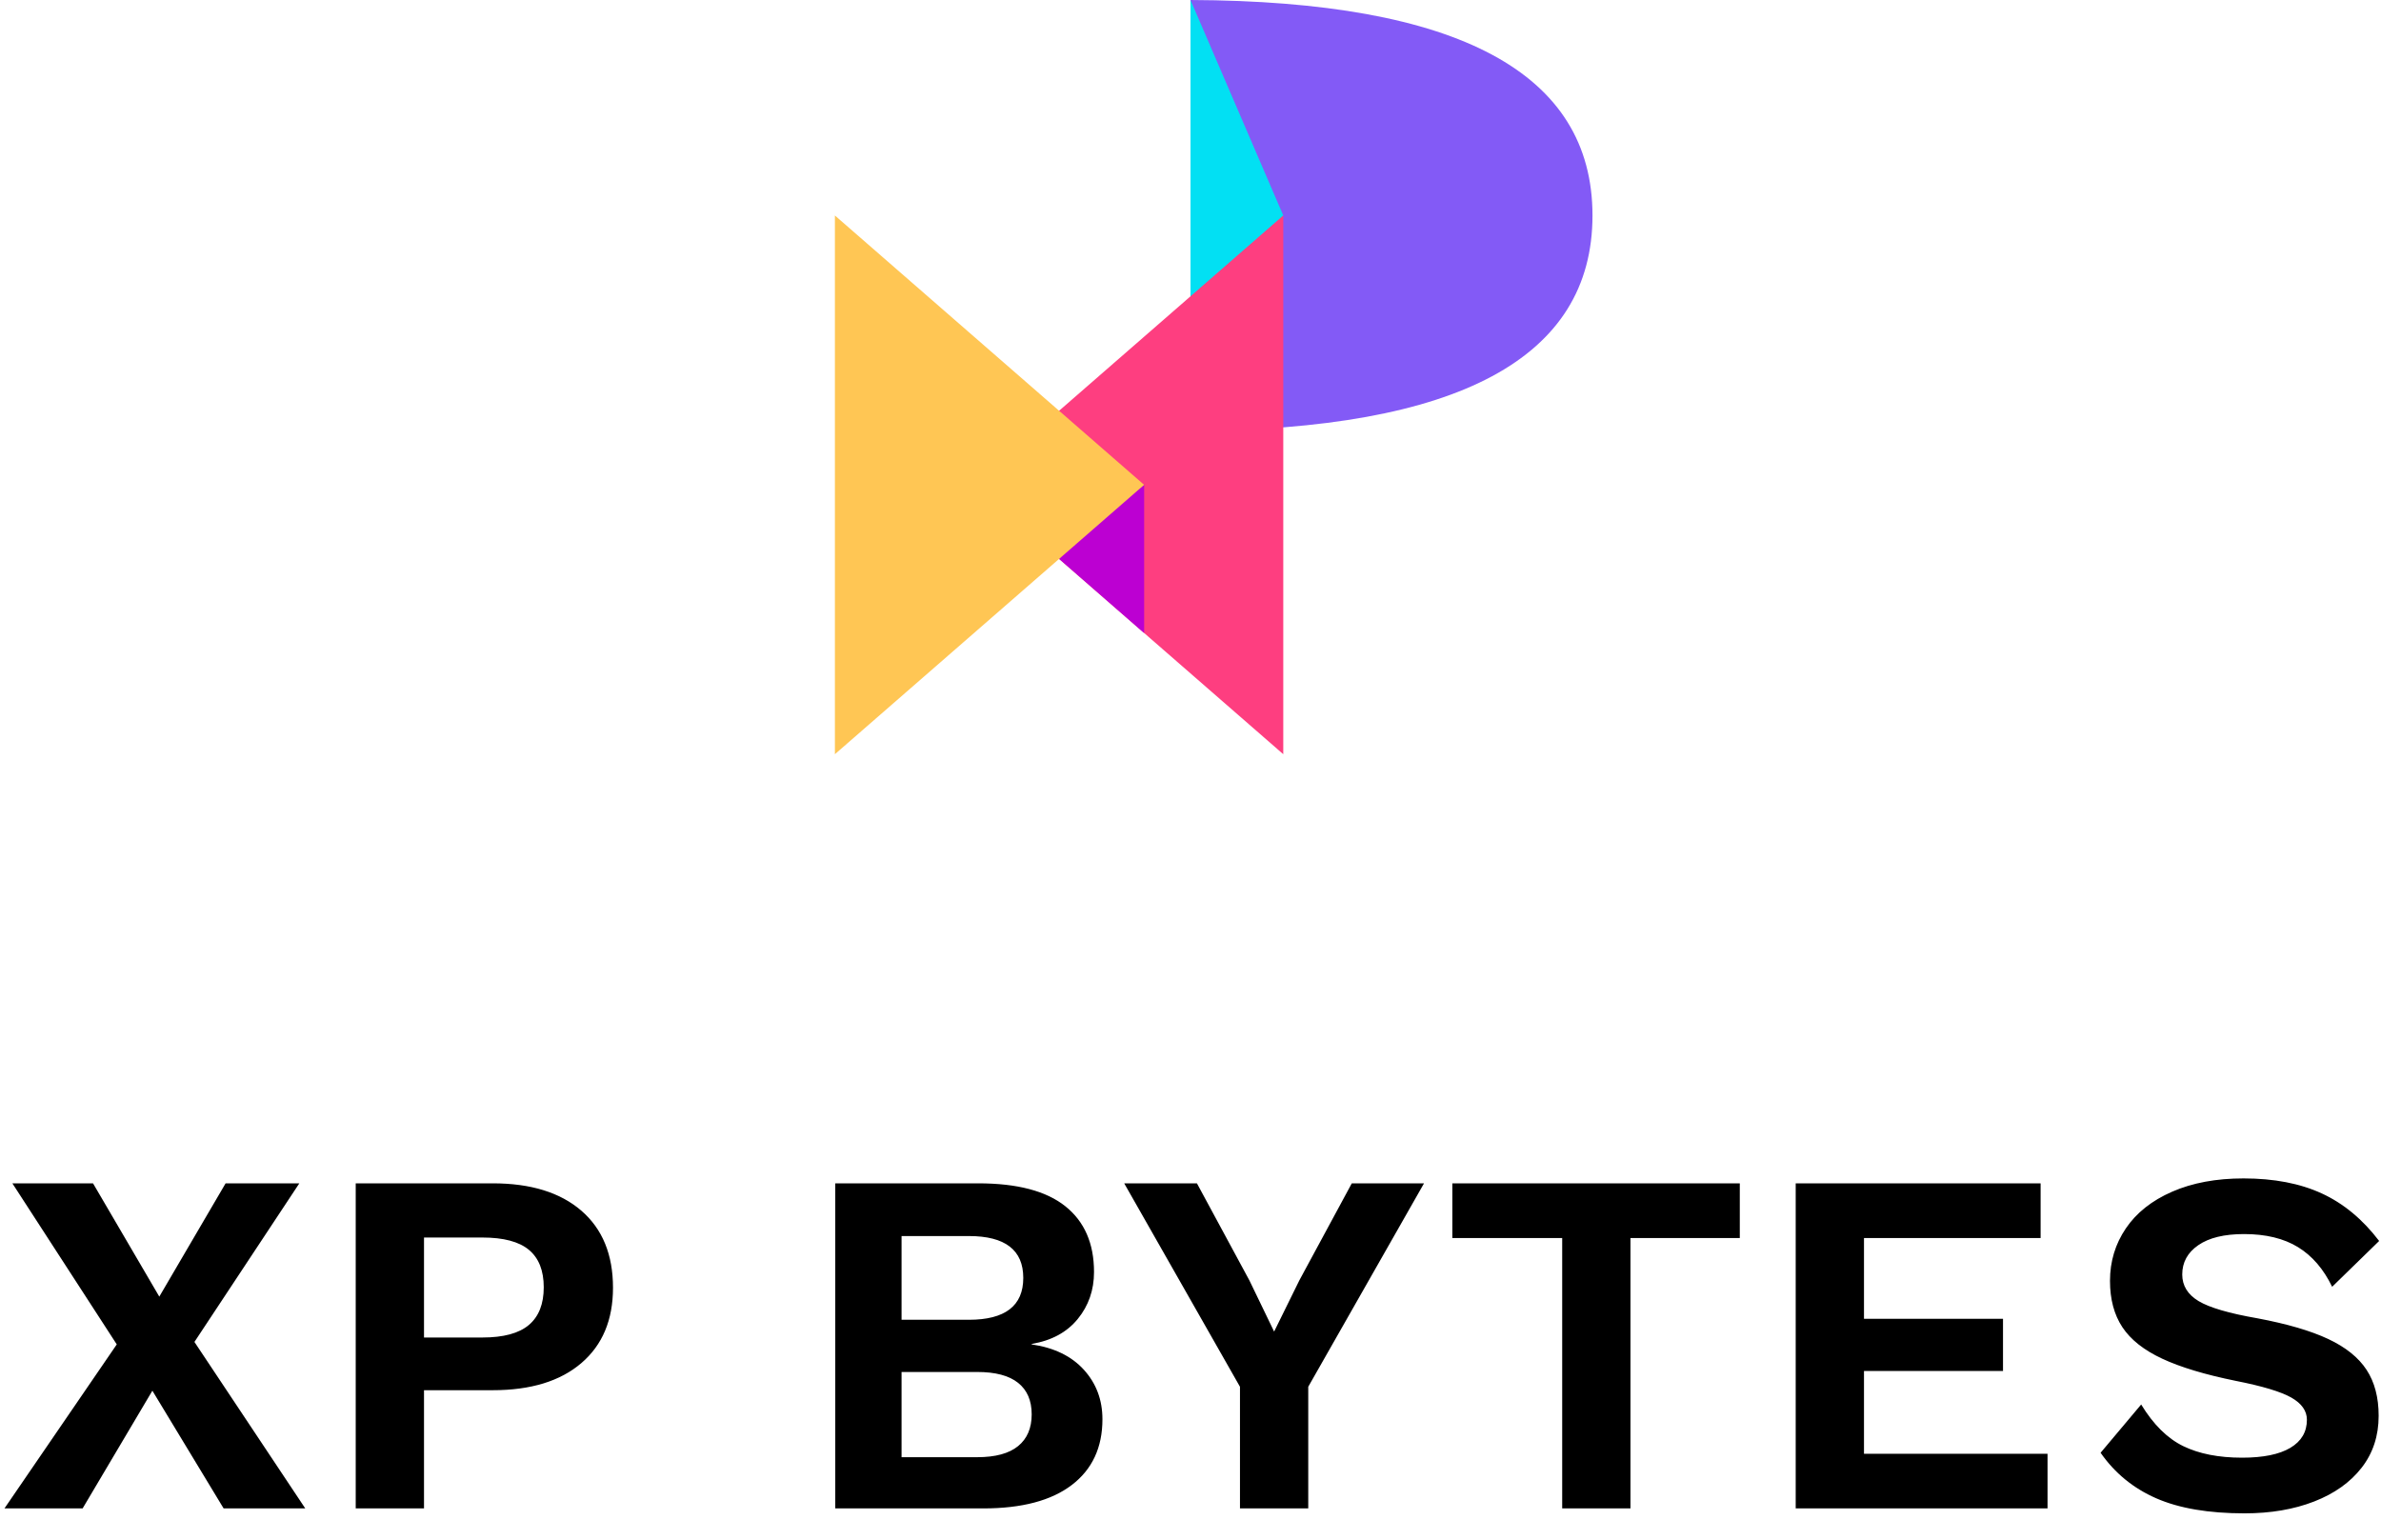
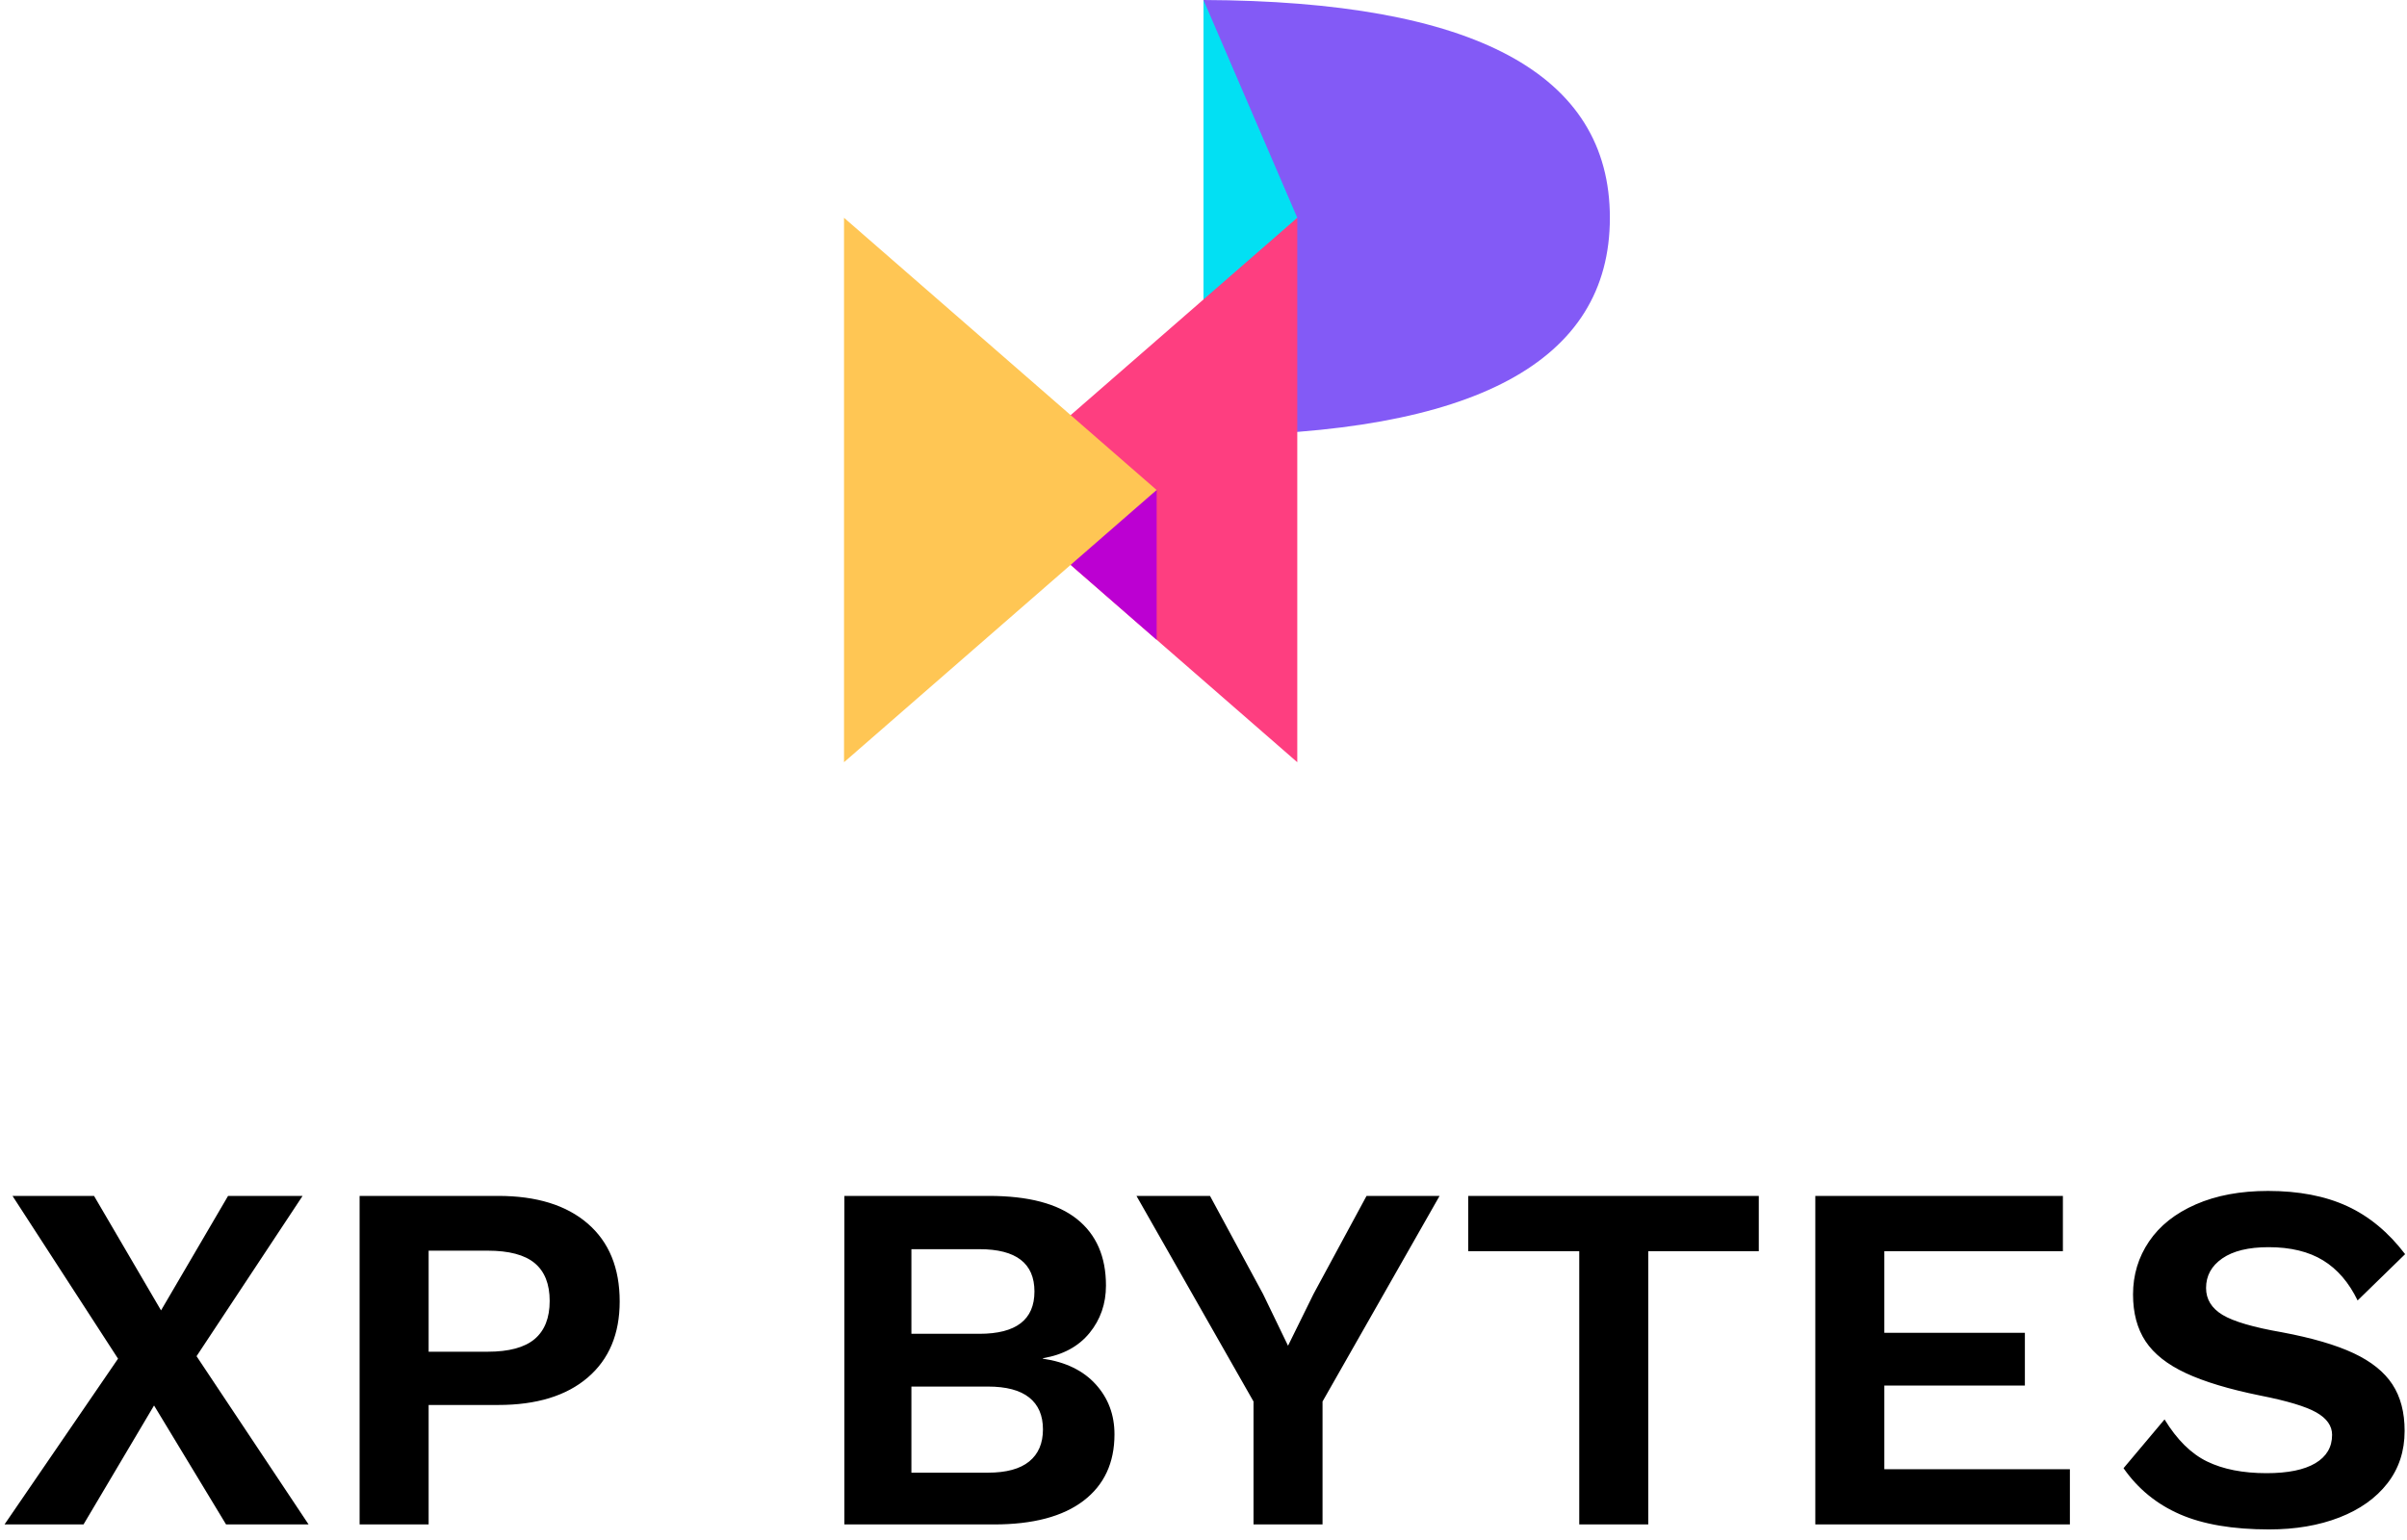
- <svg xmlns="http://www.w3.org/2000/svg" width="150px" height="97px" viewBox="0 0 150 97" version="1.1">
+ <svg xmlns="http://www.w3.org/2000/svg" width="150px" height="96px" viewBox="0 0 150 96" version="1.1">
  <defs />
  <g id="Page-1" stroke="none" stroke-width="1" fill="none" fill-rule="evenodd">
    <g id="logo-vertical">
      <path d="M14.088,95.03 L9.6,87.614 L5.205,95.03 L0.281,95.03 L7.356,84.697 L0.779,74.55 L5.86,74.55 L10.036,81.687 L14.213,74.55 L18.857,74.55 L12.249,84.542 L19.231,95.03 L14.088,95.03 Z M36.623,76.272 C37.953,77.421 38.618,79.039 38.618,81.129 C38.618,83.156 37.953,84.739 36.623,85.876 C35.293,87.014 33.434,87.583 31.044,87.583 L26.712,87.583 L26.712,95.03 L22.41,95.03 L22.41,74.55 L31.044,74.55 C33.434,74.55 35.293,75.124 36.623,76.272 Z M33.319,83.472 C33.943,82.944 34.255,82.153 34.255,81.098 C34.255,80.043 33.943,79.257 33.319,78.739 C32.696,78.222 31.719,77.964 30.39,77.964 L26.712,77.964 L26.712,84.263 L30.39,84.263 C31.719,84.263 32.696,83.999 33.319,83.472 Z M52.621,74.55 L61.629,74.55 C64.081,74.55 65.909,75.031 67.114,75.993 C68.319,76.955 68.922,78.336 68.922,80.136 C68.922,81.274 68.579,82.261 67.894,83.099 C67.208,83.937 66.242,84.459 64.995,84.666 L64.995,84.697 C66.408,84.904 67.504,85.437 68.283,86.295 C69.062,87.154 69.452,88.193 69.452,89.414 C69.452,91.193 68.808,92.574 67.519,93.556 C66.231,94.539 64.371,95.03 61.94,95.03 L52.621,95.03 L52.621,74.55 Z M61.036,83.146 C63.322,83.146 64.465,82.267 64.465,80.508 C64.465,78.75 63.322,77.871 61.036,77.871 L56.797,77.871 L56.797,83.146 L61.036,83.146 Z M61.566,91.803 C62.709,91.803 63.566,91.57 64.138,91.105 C64.709,90.64 64.995,89.972 64.995,89.104 C64.995,88.235 64.709,87.573 64.138,87.118 C63.566,86.662 62.709,86.435 61.566,86.435 L56.797,86.435 L56.797,91.803 L61.566,91.803 Z M82.418,87.366 L82.418,95.03 L78.117,95.03 L78.117,87.366 L70.823,74.55 L75.405,74.55 L78.709,80.663 L80.268,83.89 L81.857,80.663 L85.161,74.55 L89.712,74.55 L82.418,87.366 Z M109.605,77.995 L102.717,77.995 L102.717,95.03 L98.416,95.03 L98.416,77.995 L91.496,77.995 L91.496,74.55 L109.605,74.55 L109.605,77.995 Z M128.992,91.586 L128.992,95.03 L113.127,95.03 L113.127,74.55 L128.556,74.55 L128.556,77.995 L117.429,77.995 L117.429,83.084 L126.187,83.084 L126.187,86.373 L117.429,86.373 L117.429,91.586 L128.992,91.586 Z M146.268,75.186 C147.639,75.817 148.844,76.816 149.883,78.181 L146.922,81.067 C146.382,79.95 145.665,79.117 144.771,78.569 C143.878,78.021 142.745,77.746 141.374,77.746 C140.127,77.746 139.166,77.979 138.491,78.445 C137.816,78.91 137.478,79.525 137.478,80.291 C137.478,80.994 137.821,81.553 138.506,81.967 C139.192,82.38 140.429,82.742 142.216,83.053 C144.086,83.404 145.571,83.839 146.673,84.356 C147.774,84.873 148.579,85.52 149.088,86.295 C149.597,87.071 149.852,88.038 149.852,89.197 C149.852,90.459 149.494,91.55 148.777,92.47 C148.06,93.391 147.062,94.099 145.784,94.596 C144.506,95.092 143.047,95.341 141.405,95.341 C139.14,95.341 137.286,95.025 135.842,94.394 C134.397,93.763 133.229,92.806 132.335,91.524 L134.891,88.483 C135.66,89.745 136.543,90.619 137.54,91.105 C138.538,91.591 139.774,91.834 141.249,91.834 C142.579,91.834 143.592,91.627 144.288,91.214 C144.984,90.8 145.332,90.21 145.332,89.445 C145.332,88.886 145.005,88.421 144.351,88.048 C143.696,87.676 142.527,87.324 140.844,86.993 C138.912,86.6 137.369,86.135 136.216,85.597 C135.062,85.059 134.226,84.397 133.706,83.611 C133.187,82.825 132.927,81.853 132.927,80.694 C132.927,79.474 133.26,78.372 133.925,77.39 C134.59,76.407 135.561,75.636 136.839,75.078 C138.117,74.519 139.618,74.24 141.343,74.24 C143.255,74.24 144.896,74.555 146.268,75.186 Z" id="xpbytes" fill="#000000" />
      <g id="logo" transform="translate(52.5974, 0)">
        <path d="M22.403,-0 C39.286,0.067 47.727,4.592 47.727,13.576 C47.727,22.559 39.286,27.084 22.403,27.151 L22.403,-0 Z" id="Path-6" fill="#835AF6" />
        <polygon id="Path-7" fill="#02E0F3" points="22.403 19.775 28.247 13.576 22.403 0" />
        <polygon id="Rectangle-4" fill="#FE3E80" transform="translate(18.50649, 30.54546) scale(-1, 1) translate(-18.50649, -30.54546) " points="8.766 13.576 28.247 30.545 8.766 47.515" />
        <polygon id="Path-8" fill="#BC00D2" points="13.636 34.786 19.483 30.545 19.483 39.884" />
        <polygon id="Rectangle-4" fill="#FFC654" points="0 13.576 19.481 30.545 0 47.515" />
      </g>
    </g>
  </g>
</svg>
